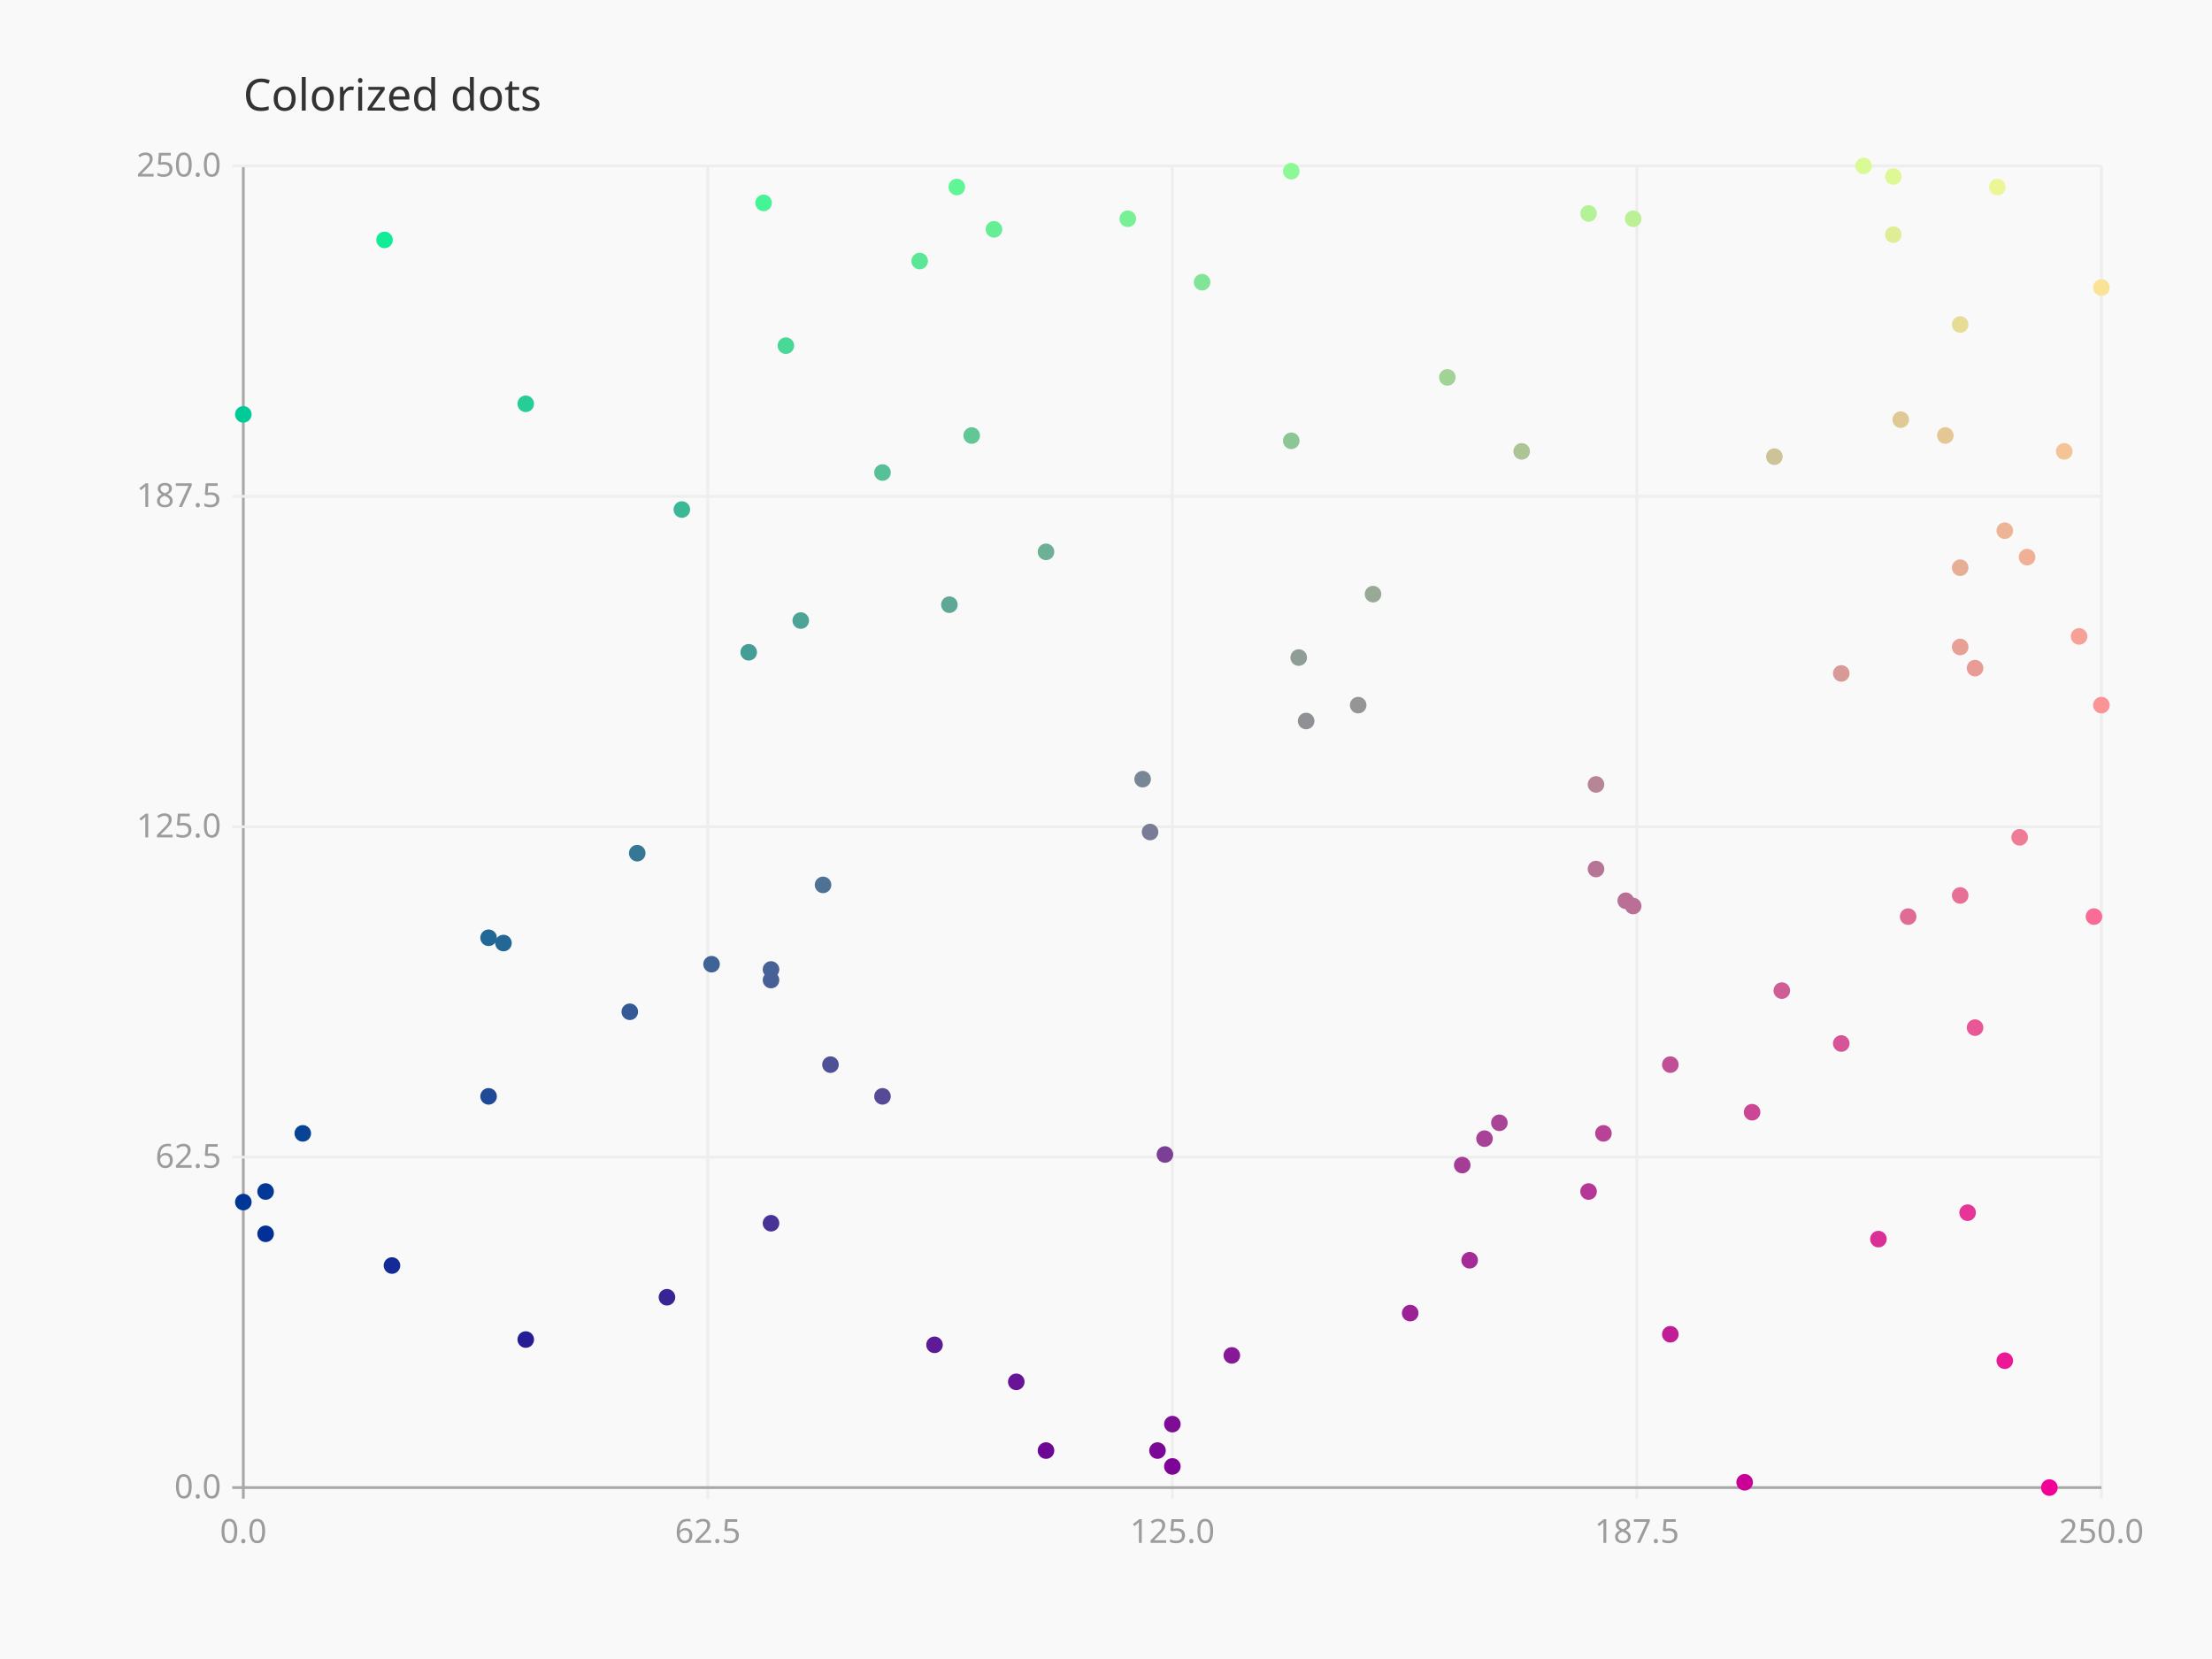
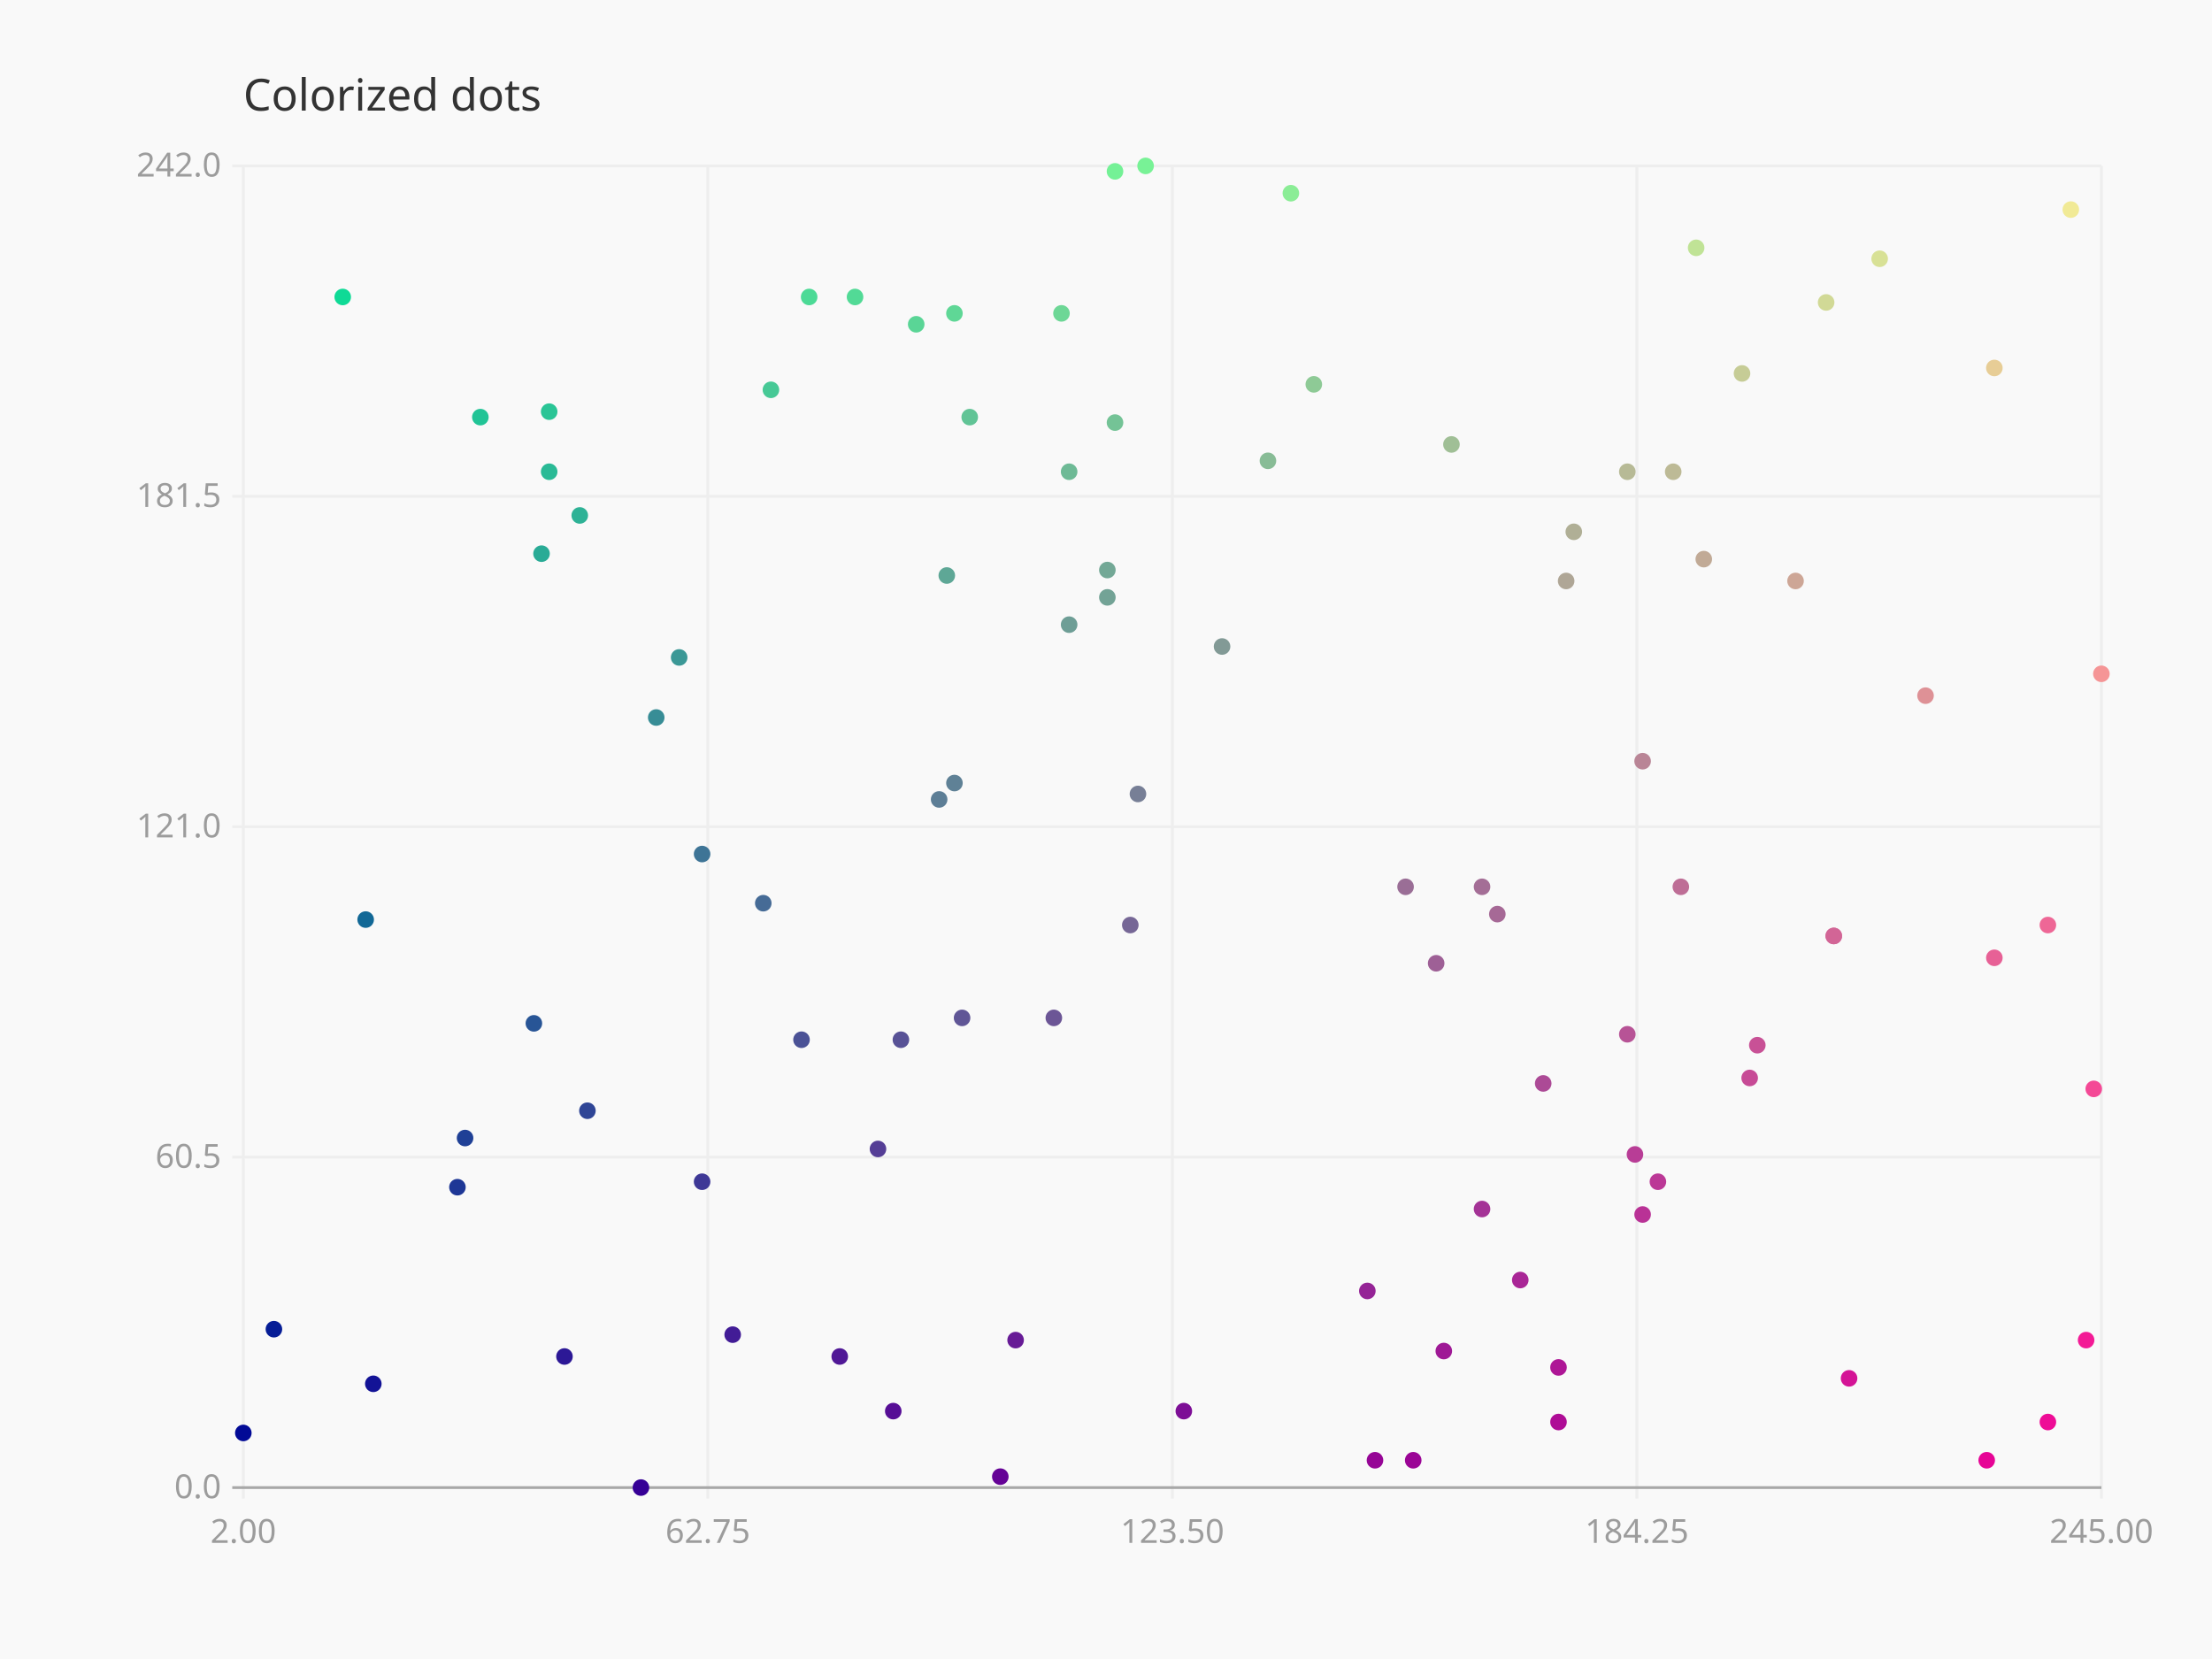
<svg xmlns="http://www.w3.org/2000/svg" height="600" version="1.1" width="800">
  <g>
    <rect fill="#f9f9f9" height="600" width="800" x="0" y="0" />
    <g transform="translate(40 40)">
      <g transform="translate(48 0)">
        <text fill="#333" font-family="Monaco" font-size="16" x="0" y="0">Colorized dots</text>
      </g>
      <g transform="translate(0 20)">
        <g transform="translate(48 0)">
          <g class="axis bottom">
            <text dy="1em" fill="#666" font-family="Monaco" text-anchor="middle" transform="" x="336.0" y="508.0" />
            <g class="tick">
-               <line stroke="#eee" stroke-width="1" x1="168.00" x2="168.00" y1="0" y2="482.0" />
-               <text dy="1em" fill="#9c9c9c" font-family="Monaco" text-anchor="middle" x="168.00" y="486.0">62.5</text>
+               <line stroke="#eee" stroke-width="1" x1="0.00" x2="0.00" y1="0" y2="482.0" />
+               <text dy="1em" fill="#9c9c9c" font-family="Monaco" text-anchor="middle" x="0.00" y="486.0">2.00</text>
            </g>
            <g class="tick">
-               <line stroke="#eee" stroke-width="1" x1="336.0" x2="336.0" y1="0" y2="482.0" />
-               <text dy="1em" fill="#9c9c9c" font-family="Monaco" text-anchor="middle" x="336.0" y="486.0">125.0</text>
+               <line stroke="#eee" stroke-width="1" x1="168.00" x2="168.00" y1="0" y2="482.0" />
+               <text dy="1em" fill="#9c9c9c" font-family="Monaco" text-anchor="middle" x="168.00" y="486.0">62.75</text>
+             </g>
+             <g class="tick">
+               <line stroke="#eee" stroke-width="1" x1="336.00" x2="336.00" y1="0" y2="482.0" />
+               <text dy="1em" fill="#9c9c9c" font-family="Monaco" text-anchor="middle" x="336.00" y="486.0">123.50</text>
            </g>
            <g class="tick">
              <line stroke="#eee" stroke-width="1" x1="504.00" x2="504.00" y1="0" y2="482.0" />
-               <text dy="1em" fill="#9c9c9c" font-family="Monaco" text-anchor="middle" x="504.00" y="486.0">187.5</text>
+               <text dy="1em" fill="#9c9c9c" font-family="Monaco" text-anchor="middle" x="504.00" y="486.0">184.25</text>
            </g>
            <g class="tick">
-               <line stroke="#eee" stroke-width="1" x1="672.0" x2="672.0" y1="0" y2="482.0" />
-               <text dy="1em" fill="#9c9c9c" font-family="Monaco" text-anchor="middle" x="672.0" y="486.0">250.0</text>
-             </g>
-             <g class="tick">
-               <line stroke="#a8a8a8" stroke-width="1" x1="0.0" x2="0.0" y1="0" y2="482.0" />
-               <text dy="1em" fill="#9c9c9c" font-family="Monaco" text-anchor="middle" x="0.0" y="486.0">0.0</text>
+               <line stroke="#eee" stroke-width="1" x1="672.00" x2="672.00" y1="0" y2="482.0" />
+               <text dy="1em" fill="#9c9c9c" font-family="Monaco" text-anchor="middle" x="672.00" y="486.0">245.00</text>
            </g>
          </g>
          <g class="axis left">
            <text dy="" fill="#666" font-family="Monaco" text-anchor="middle" transform="rotate(270 -48 239)" x="-48" y="239.0" />
            <g class="tick">
              <line stroke="#eee" stroke-width="1" x1="-4" x2="672.0" y1="358.50" y2="358.50" />
-               <text dy="0.32em" fill="#9c9c9c" font-family="Monaco" text-anchor="end" x="-8" y="358.50">62.5</text>
+               <text dy="0.32em" fill="#9c9c9c" font-family="Monaco" text-anchor="end" x="-8" y="358.50">60.5</text>
            </g>
            <g class="tick">
              <line stroke="#eee" stroke-width="1" x1="-4" x2="672.0" y1="239.0" y2="239.0" />
-               <text dy="0.32em" fill="#9c9c9c" font-family="Monaco" text-anchor="end" x="-8" y="239.0">125.0</text>
+               <text dy="0.32em" fill="#9c9c9c" font-family="Monaco" text-anchor="end" x="-8" y="239.0">121.0</text>
            </g>
            <g class="tick">
              <line stroke="#eee" stroke-width="1" x1="-4" x2="672.0" y1="119.50" y2="119.50" />
-               <text dy="0.32em" fill="#9c9c9c" font-family="Monaco" text-anchor="end" x="-8" y="119.50">187.5</text>
+               <text dy="0.32em" fill="#9c9c9c" font-family="Monaco" text-anchor="end" x="-8" y="119.50">181.5</text>
            </g>
            <g class="tick">
              <line stroke="#eee" stroke-width="1" x1="-4" x2="672.0" y1="0.0" y2="0.0" />
-               <text dy="0.32em" fill="#9c9c9c" font-family="Monaco" text-anchor="end" x="-8" y="0.0">250.0</text>
+               <text dy="0.32em" fill="#9c9c9c" font-family="Monaco" text-anchor="end" x="-8" y="0.0">242.0</text>
            </g>
            <g class="tick">
              <line stroke="#a8a8a8" stroke-width="1" x1="-4" x2="672.0" y1="478.0" y2="478.0" />
              <text dy="0.32em" fill="#9c9c9c" font-family="Monaco" text-anchor="end" x="-8" y="478.0">0.0</text>
            </g>
          </g>
          <g>
            <g class="series dots">
-               <circle cx="491.904" cy="349.896" fill="rgb(183, 67, 150)" r="3" />
-               <circle cx="658.56" cy="103.248" fill="rgb(245, 196, 150)" r="3" />
-               <circle cx="88.704" cy="279.152" fill="rgb(33, 104, 150)" r="3" />
-               <circle cx="201.6" cy="164.432" fill="rgb(75, 164, 150)" r="3" />
-               <circle cx="8.064" cy="386.224" fill="rgb(3, 48, 150)" r="3" />
-               <circle cx="319.872" cy="19.12" fill="rgb(119, 240, 150)" r="3" />
-               <circle cx="577.92" cy="183.552" fill="rgb(215, 154, 150)" r="3" />
-               <circle cx="384.384" cy="200.76" fill="rgb(143, 145, 150)" r="3" />
-               <circle cx="271.488" cy="22.944" fill="rgb(101, 238, 150)" r="3" />
-               <circle cx="599.424" cy="91.776" fill="rgb(223, 202, 150)" r="3" />
-               <circle cx="408.576" cy="154.872" fill="rgb(152, 169, 150)" r="3" />
-               <circle cx="620.928" cy="145.312" fill="rgb(231, 174, 150)" r="3" />
-               <circle cx="542.976" cy="476.088" fill="rgb(202, 1, 150)" r="3" />
-               <circle cx="553.728" cy="105.16" fill="rgb(206, 195, 150)" r="3" />
-               <circle cx="231.168" cy="110.896" fill="rgb(86, 192, 150)" r="3" />
-               <circle cx="499.968" cy="265.768" fill="rgb(186, 111, 150)" r="3" />
-               <circle cx="626.304" cy="181.64" fill="rgb(233, 155, 150)" r="3" />
-               <circle cx="290.304" cy="139.576" fill="rgb(108, 177, 150)" r="3" />
-               <circle cx="620.928" cy="57.36" fill="rgb(231, 220, 150)" r="3" />
-               <circle cx="626.304" cy="311.656" fill="rgb(233, 87, 150)" r="3" />
-               <circle cx="88.704" cy="336.512" fill="rgb(33, 74, 150)" r="3" />
-               <circle cx="212.352" cy="325.04" fill="rgb(79, 80, 150)" r="3" />
-               <circle cx="379.008" cy="99.424" fill="rgb(141, 198, 150)" r="3" />
-               <circle cx="346.752" cy="42.064" fill="rgb(129, 228, 150)" r="3" />
-               <circle cx="663.936" cy="170.168" fill="rgb(247, 161, 150)" r="3" />
-               <circle cx="330.624" cy="464.616" fill="rgb(123, 7, 150)" r="3" />
-               <circle cx="435.456" cy="76.48" fill="rgb(162, 210, 150)" r="3" />
-               <circle cx="249.984" cy="426.376" fill="rgb(93, 27, 150)" r="3" />
-               <circle cx="142.464" cy="248.56" fill="rgb(53, 120, 150)" r="3" />
-               <circle cx="516.096" cy="422.552" fill="rgb(192, 29, 150)" r="3" />
-               <circle cx="585.984" cy="0" fill="rgb(218, 250, 150)" r="3" />
-               <circle cx="102.144" cy="86.04" fill="rgb(38, 205, 150)" r="3" />
-               <circle cx="462.336" cy="103.248" fill="rgb(172, 196, 150)" r="3" />
-               <circle cx="448.896" cy="351.808" fill="rgb(167, 66, 150)" r="3" />
-               <circle cx="0" cy="89.864" fill="rgb(0, 203, 150)" r="3" />
-               <circle cx="153.216" cy="409.168" fill="rgb(57, 36, 150)" r="3" />
-               <circle cx="209.664" cy="260.032" fill="rgb(78, 114, 150)" r="3" />
-               <circle cx="642.432" cy="242.824" fill="rgb(239, 123, 150)" r="3" />
-               <circle cx="53.76" cy="397.696" fill="rgb(20, 42, 150)" r="3" />
-               <circle cx="672" cy="43.976" fill="rgb(250, 227, 150)" r="3" />
-               <circle cx="169.344" cy="288.712" fill="rgb(63, 99, 150)" r="3" />
-               <circle cx="403.2" cy="195.024" fill="rgb(150, 148, 150)" r="3" />
-               <circle cx="196.224" cy="65.008" fill="rgb(73, 216, 150)" r="3" />
-               <circle cx="190.848" cy="382.4" fill="rgb(71, 50, 150)" r="3" />
-               <circle cx="422.016" cy="414.904" fill="rgb(157, 33, 150)" r="3" />
-               <circle cx="336.0" cy="470.352" fill="rgb(125, 4, 150)" r="3" />
-               <circle cx="502.656" cy="267.68" fill="rgb(187, 110, 150)" r="3" />
-               <circle cx="0" cy="374.752" fill="rgb(0, 54, 150)" r="3" />
-               <circle cx="669.312" cy="271.504" fill="rgb(249, 108, 150)" r="3" />
-               <circle cx="489.216" cy="254.296" fill="rgb(182, 117, 150)" r="3" />
-               <circle cx="489.216" cy="223.704" fill="rgb(182, 133, 150)" r="3" />
-               <circle cx="188.16" cy="13.384" fill="rgb(70, 243, 150)" r="3" />
-               <circle cx="244.608" cy="34.416" fill="rgb(91, 232, 150)" r="3" />
-               <circle cx="620.928" cy="173.992" fill="rgb(231, 159, 150)" r="3" />
-               <circle cx="637.056" cy="131.928" fill="rgb(237, 181, 150)" r="3" />
-               <circle cx="454.272" cy="346.072" fill="rgb(169, 69, 150)" r="3" />
-               <circle cx="577.92" cy="317.392" fill="rgb(215, 84, 150)" r="3" />
-               <circle cx="615.552" cy="97.512" fill="rgb(229, 199, 150)" r="3" />
-               <circle cx="182.784" cy="175.904" fill="rgb(68, 158, 150)" r="3" />
-               <circle cx="279.552" cy="439.76" fill="rgb(104, 20, 150)" r="3" />
-               <circle cx="516.096" cy="325.04" fill="rgb(192, 80, 150)" r="3" />
-               <circle cx="596.736" cy="24.856" fill="rgb(222, 237, 150)" r="3" />
-               <circle cx="502.656" cy="19.12" fill="rgb(187, 240, 150)" r="3" />
-               <circle cx="327.936" cy="240.912" fill="rgb(122, 124, 150)" r="3" />
-               <circle cx="381.696" cy="177.816" fill="rgb(142, 157, 150)" r="3" />
-               <circle cx="486.528" cy="17.208" fill="rgb(181, 241, 150)" r="3" />
-               <circle cx="139.776" cy="305.92" fill="rgb(52, 90, 150)" r="3" />
-               <circle cx="158.592" cy="124.28" fill="rgb(59, 185, 150)" r="3" />
-               <circle cx="263.424" cy="97.512" fill="rgb(98, 199, 150)" r="3" />
-               <circle cx="545.664" cy="342.248" fill="rgb(203, 71, 150)" r="3" />
-               <circle cx="102.144" cy="424.464" fill="rgb(38, 28, 150)" r="3" />
-               <circle cx="21.504" cy="349.896" fill="rgb(8, 67, 150)" r="3" />
-               <circle cx="672" cy="195.024" fill="rgb(250, 148, 150)" r="3" />
-               <circle cx="379.008" cy="1.912" fill="rgb(141, 249, 150)" r="3" />
-               <circle cx="190.848" cy="290.624" fill="rgb(71, 98, 150)" r="3" />
-               <circle cx="591.36" cy="388.136" fill="rgb(220, 47, 150)" r="3" />
-               <circle cx="645.12" cy="141.488" fill="rgb(240, 176, 150)" r="3" />
-               <circle cx="258.048" cy="7.648" fill="rgb(96, 246, 150)" r="3" />
-               <circle cx="602.112" cy="271.504" fill="rgb(224, 108, 150)" r="3" />
-               <circle cx="8.064" cy="370.928" fill="rgb(3, 56, 150)" r="3" />
-               <circle cx="190.848" cy="294.448" fill="rgb(71, 96, 150)" r="3" />
-               <circle cx="325.248" cy="221.792" fill="rgb(121, 134, 150)" r="3" />
-               <circle cx="255.36" cy="158.696" fill="rgb(95, 167, 150)" r="3" />
-               <circle cx="333.312" cy="357.544" fill="rgb(124, 63, 150)" r="3" />
-               <circle cx="94.08" cy="281.064" fill="rgb(35, 103, 150)" r="3" />
-               <circle cx="623.616" cy="378.576" fill="rgb(232, 52, 150)" r="3" />
-               <circle cx="231.168" cy="336.512" fill="rgb(86, 74, 150)" r="3" />
-               <circle cx="443.52" cy="395.784" fill="rgb(165, 43, 150)" r="3" />
-               <circle cx="637.056" cy="432.112" fill="rgb(237, 24, 150)" r="3" />
-               <circle cx="620.928" cy="263.856" fill="rgb(231, 112, 150)" r="3" />
-               <circle cx="634.368" cy="7.648" fill="rgb(236, 246, 150)" r="3" />
-               <circle cx="556.416" cy="298.272" fill="rgb(207, 94, 150)" r="3" />
-               <circle cx="653.184" cy="478" fill="rgb(243, 0, 150)" r="3" />
-               <circle cx="51.072" cy="26.768" fill="rgb(19, 236, 150)" r="3" />
-               <circle cx="440.832" cy="361.368" fill="rgb(164, 61, 150)" r="3" />
-               <circle cx="486.528" cy="370.928" fill="rgb(181, 56, 150)" r="3" />
-               <circle cx="357.504" cy="430.2" fill="rgb(133, 25, 150)" r="3" />
-               <circle cx="336.0" cy="455.056" fill="rgb(125, 12, 150)" r="3" />
-               <circle cx="596.736" cy="3.824" fill="rgb(222, 248, 150)" r="3" />
-               <circle cx="290.304" cy="464.616" fill="rgb(108, 7, 150)" r="3" />
+               <circle cx="506.074" cy="215.298" fill="rgb(185, 133, 150)" r="3" />
+               <circle cx="190.815" cy="80.983" fill="rgb(71, 201, 150)" r="3" />
+               <circle cx="423.111" cy="468.124" fill="rgb(155, 5, 150)" r="3" />
+               <circle cx="235.062" cy="450.347" fill="rgb(87, 14, 150)" r="3" />
+               <circle cx="121.679" cy="126.413" fill="rgb(46, 178, 150)" r="3" />
+               <circle cx="262.716" cy="90.86" fill="rgb(97, 196, 150)" r="3" />
+               <circle cx="312.494" cy="146.165" fill="rgb(115, 168, 150)" r="3" />
+               <circle cx="353.975" cy="173.818" fill="rgb(130, 154, 150)" r="3" />
+               <circle cx="35.951" cy="47.405" fill="rgb(15, 218, 150)" r="3" />
+               <circle cx="85.728" cy="90.86" fill="rgb(33, 196, 150)" r="3" />
+               <circle cx="215.704" cy="430.595" fill="rgb(80, 24, 150)" r="3" />
+               <circle cx="470.123" cy="331.835" fill="rgb(172, 74, 150)" r="3" />
+               <circle cx="542.025" cy="75.058" fill="rgb(198, 204, 150)" r="3" />
+               <circle cx="420.346" cy="260.727" fill="rgb(154, 110, 150)" r="3" />
+               <circle cx="257.185" cy="223.198" fill="rgb(95, 129, 150)" r="3" />
+               <circle cx="406.519" cy="406.893" fill="rgb(149, 36, 150)" r="3" />
+               <circle cx="561.383" cy="150.116" fill="rgb(205, 166, 150)" r="3" />
+               <circle cx="176.988" cy="422.694" fill="rgb(66, 28, 150)" r="3" />
+               <circle cx="201.877" cy="316.033" fill="rgb(75, 82, 150)" r="3" />
+               <circle cx="229.531" cy="355.537" fill="rgb(85, 62, 150)" r="3" />
+               <circle cx="608.395" cy="191.595" fill="rgb(222, 145, 150)" r="3" />
+               <circle cx="44.247" cy="272.579" fill="rgb(18, 104, 150)" r="3" />
+               <circle cx="295.901" cy="53.331" fill="rgb(109, 215, 150)" r="3" />
+               <circle cx="298.667" cy="110.612" fill="rgb(110, 186, 150)" r="3" />
+               <circle cx="298.667" cy="165.917" fill="rgb(110, 158, 150)" r="3" />
+               <circle cx="326.321" cy="0" fill="rgb(120, 242, 150)" r="3" />
+               <circle cx="481.185" cy="132.339" fill="rgb(176, 175, 150)" r="3" />
+               <circle cx="107.852" cy="140.24" fill="rgb(41, 171, 150)" r="3" />
+               <circle cx="157.63" cy="177.769" fill="rgb(59, 152, 150)" r="3" />
+               <circle cx="506.074" cy="379.24" fill="rgb(185, 50, 150)" r="3" />
+               <circle cx="517.136" cy="110.612" fill="rgb(189, 186, 150)" r="3" />
+               <circle cx="370.568" cy="106.661" fill="rgb(136, 188, 150)" r="3" />
+               <circle cx="633.284" cy="286.405" fill="rgb(231, 97, 150)" r="3" />
+               <circle cx="124.444" cy="341.711" fill="rgb(47, 69, 150)" r="3" />
+               <circle cx="503.309" cy="357.512" fill="rgb(184, 61, 150)" r="3" />
+               <circle cx="320.79" cy="274.554" fill="rgb(118, 103, 150)" r="3" />
+               <circle cx="409.284" cy="468.124" fill="rgb(150, 5, 150)" r="3" />
+               <circle cx="660.938" cy="15.802" fill="rgb(241, 234, 150)" r="3" />
+               <circle cx="666.469" cy="424.669" fill="rgb(243, 27, 150)" r="3" />
+               <circle cx="279.309" cy="424.669" fill="rgb(103, 27, 150)" r="3" />
+               <circle cx="475.654" cy="454.298" fill="rgb(174, 12, 150)" r="3" />
+               <circle cx="528.198" cy="142.215" fill="rgb(193, 170, 150)" r="3" />
+               <circle cx="188.049" cy="266.653" fill="rgb(70, 107, 150)" r="3" />
+               <circle cx="378.864" cy="9.876" fill="rgb(139, 237, 150)" r="3" />
+               <circle cx="461.827" cy="402.942" fill="rgb(169, 38, 150)" r="3" />
+               <circle cx="110.617" cy="88.884" fill="rgb(42, 197, 150)" r="3" />
+               <circle cx="259.951" cy="308.132" fill="rgb(96, 86, 150)" r="3" />
+               <circle cx="633.284" cy="73.083" fill="rgb(231, 205, 150)" r="3" />
+               <circle cx="500.543" cy="110.612" fill="rgb(183, 186, 150)" r="3" />
+               <circle cx="204.642" cy="47.405" fill="rgb(76, 218, 150)" r="3" />
+               <circle cx="323.556" cy="227.149" fill="rgb(119, 127, 150)" r="3" />
+               <circle cx="672" cy="183.694" fill="rgb(245, 149, 150)" r="3" />
+               <circle cx="436.938" cy="100.736" fill="rgb(160, 191, 150)" r="3" />
+               <circle cx="434.173" cy="428.62" fill="rgb(159, 25, 150)" r="3" />
+               <circle cx="243.358" cy="57.281" fill="rgb(90, 213, 150)" r="3" />
+               <circle cx="165.926" cy="367.388" fill="rgb(62, 56, 150)" r="3" />
+               <circle cx="652.642" cy="274.554" fill="rgb(238, 103, 150)" r="3" />
+               <circle cx="525.432" cy="29.628" fill="rgb(192, 227, 150)" r="3" />
+               <circle cx="448" cy="260.727" fill="rgb(164, 110, 150)" r="3" />
+               <circle cx="630.519" cy="468.124" fill="rgb(230, 5, 150)" r="3" />
+               <circle cx="544.79" cy="329.86" fill="rgb(199, 75, 150)" r="3" />
+               <circle cx="575.21" cy="278.504" fill="rgb(210, 101, 150)" r="3" />
+               <circle cx="11.062" cy="420.719" fill="rgb(6, 29, 150)" r="3" />
+               <circle cx="257.185" cy="53.331" fill="rgb(95, 215, 150)" r="3" />
+               <circle cx="519.901" cy="260.727" fill="rgb(190, 110, 150)" r="3" />
+               <circle cx="669.235" cy="333.81" fill="rgb(244, 73, 150)" r="3" />
+               <circle cx="591.802" cy="33.579" fill="rgb(216, 225, 150)" r="3" />
+               <circle cx="453.531" cy="270.603" fill="rgb(166, 105, 150)" r="3" />
+               <circle cx="511.605" cy="367.388" fill="rgb(187, 56, 150)" r="3" />
+               <circle cx="273.778" cy="474.05" fill="rgb(101, 2, 150)" r="3" />
+               <circle cx="475.654" cy="434.545" fill="rgb(174, 22, 150)" r="3" />
+               <circle cx="0" cy="458.248" fill="rgb(2, 10, 150)" r="3" />
+               <circle cx="47.012" cy="440.471" fill="rgb(19, 19, 150)" r="3" />
+               <circle cx="547.556" cy="318.008" fill="rgb(200, 81, 150)" r="3" />
+               <circle cx="431.407" cy="288.38" fill="rgb(158, 96, 150)" r="3" />
+               <circle cx="110.617" cy="110.612" fill="rgb(42, 186, 150)" r="3" />
+               <circle cx="315.259" cy="92.835" fill="rgb(116, 195, 150)" r="3" />
+               <circle cx="575.21" cy="278.504" fill="rgb(210, 101, 150)" r="3" />
+               <circle cx="387.16" cy="79.008" fill="rgb(142, 202, 150)" r="3" />
+               <circle cx="165.926" cy="248.876" fill="rgb(62, 116, 150)" r="3" />
+               <circle cx="149.333" cy="199.496" fill="rgb(56, 141, 150)" r="3" />
+               <circle cx="315.259" cy="1.975" fill="rgb(116, 241, 150)" r="3" />
+               <circle cx="77.432" cy="369.364" fill="rgb(30, 55, 150)" r="3" />
+               <circle cx="500.543" cy="314.058" fill="rgb(183, 83, 150)" r="3" />
+               <circle cx="105.086" cy="310.107" fill="rgb(40, 85, 150)" r="3" />
+               <circle cx="251.654" cy="229.124" fill="rgb(93, 126, 150)" r="3" />
+               <circle cx="572.444" cy="49.38" fill="rgb(209, 217, 150)" r="3" />
+               <circle cx="580.741" cy="438.496" fill="rgb(212, 20, 150)" r="3" />
+               <circle cx="478.42" cy="150.116" fill="rgb(175, 166, 150)" r="3" />
+               <circle cx="312.494" cy="156.041" fill="rgb(115, 163, 150)" r="3" />
+               <circle cx="143.802" cy="478" fill="rgb(54, 0, 150)" r="3" />
+               <circle cx="340.148" cy="450.347" fill="rgb(125, 14, 150)" r="3" />
+               <circle cx="293.136" cy="308.132" fill="rgb(108, 86, 150)" r="3" />
+               <circle cx="254.42" cy="148.14" fill="rgb(94, 167, 150)" r="3" />
+               <circle cx="221.235" cy="47.405" fill="rgb(82, 218, 150)" r="3" />
+               <circle cx="237.827" cy="316.033" fill="rgb(88, 82, 150)" r="3" />
+               <circle cx="116.148" cy="430.595" fill="rgb(44, 24, 150)" r="3" />
+               <circle cx="448" cy="377.264" fill="rgb(164, 51, 150)" r="3" />
+               <circle cx="652.642" cy="454.298" fill="rgb(238, 12, 150)" r="3" />
+               <circle cx="80.198" cy="351.587" fill="rgb(31, 64, 150)" r="3" />
            </g>
          </g>
        </g>
      </g>
    </g>
  </g>
</svg>
